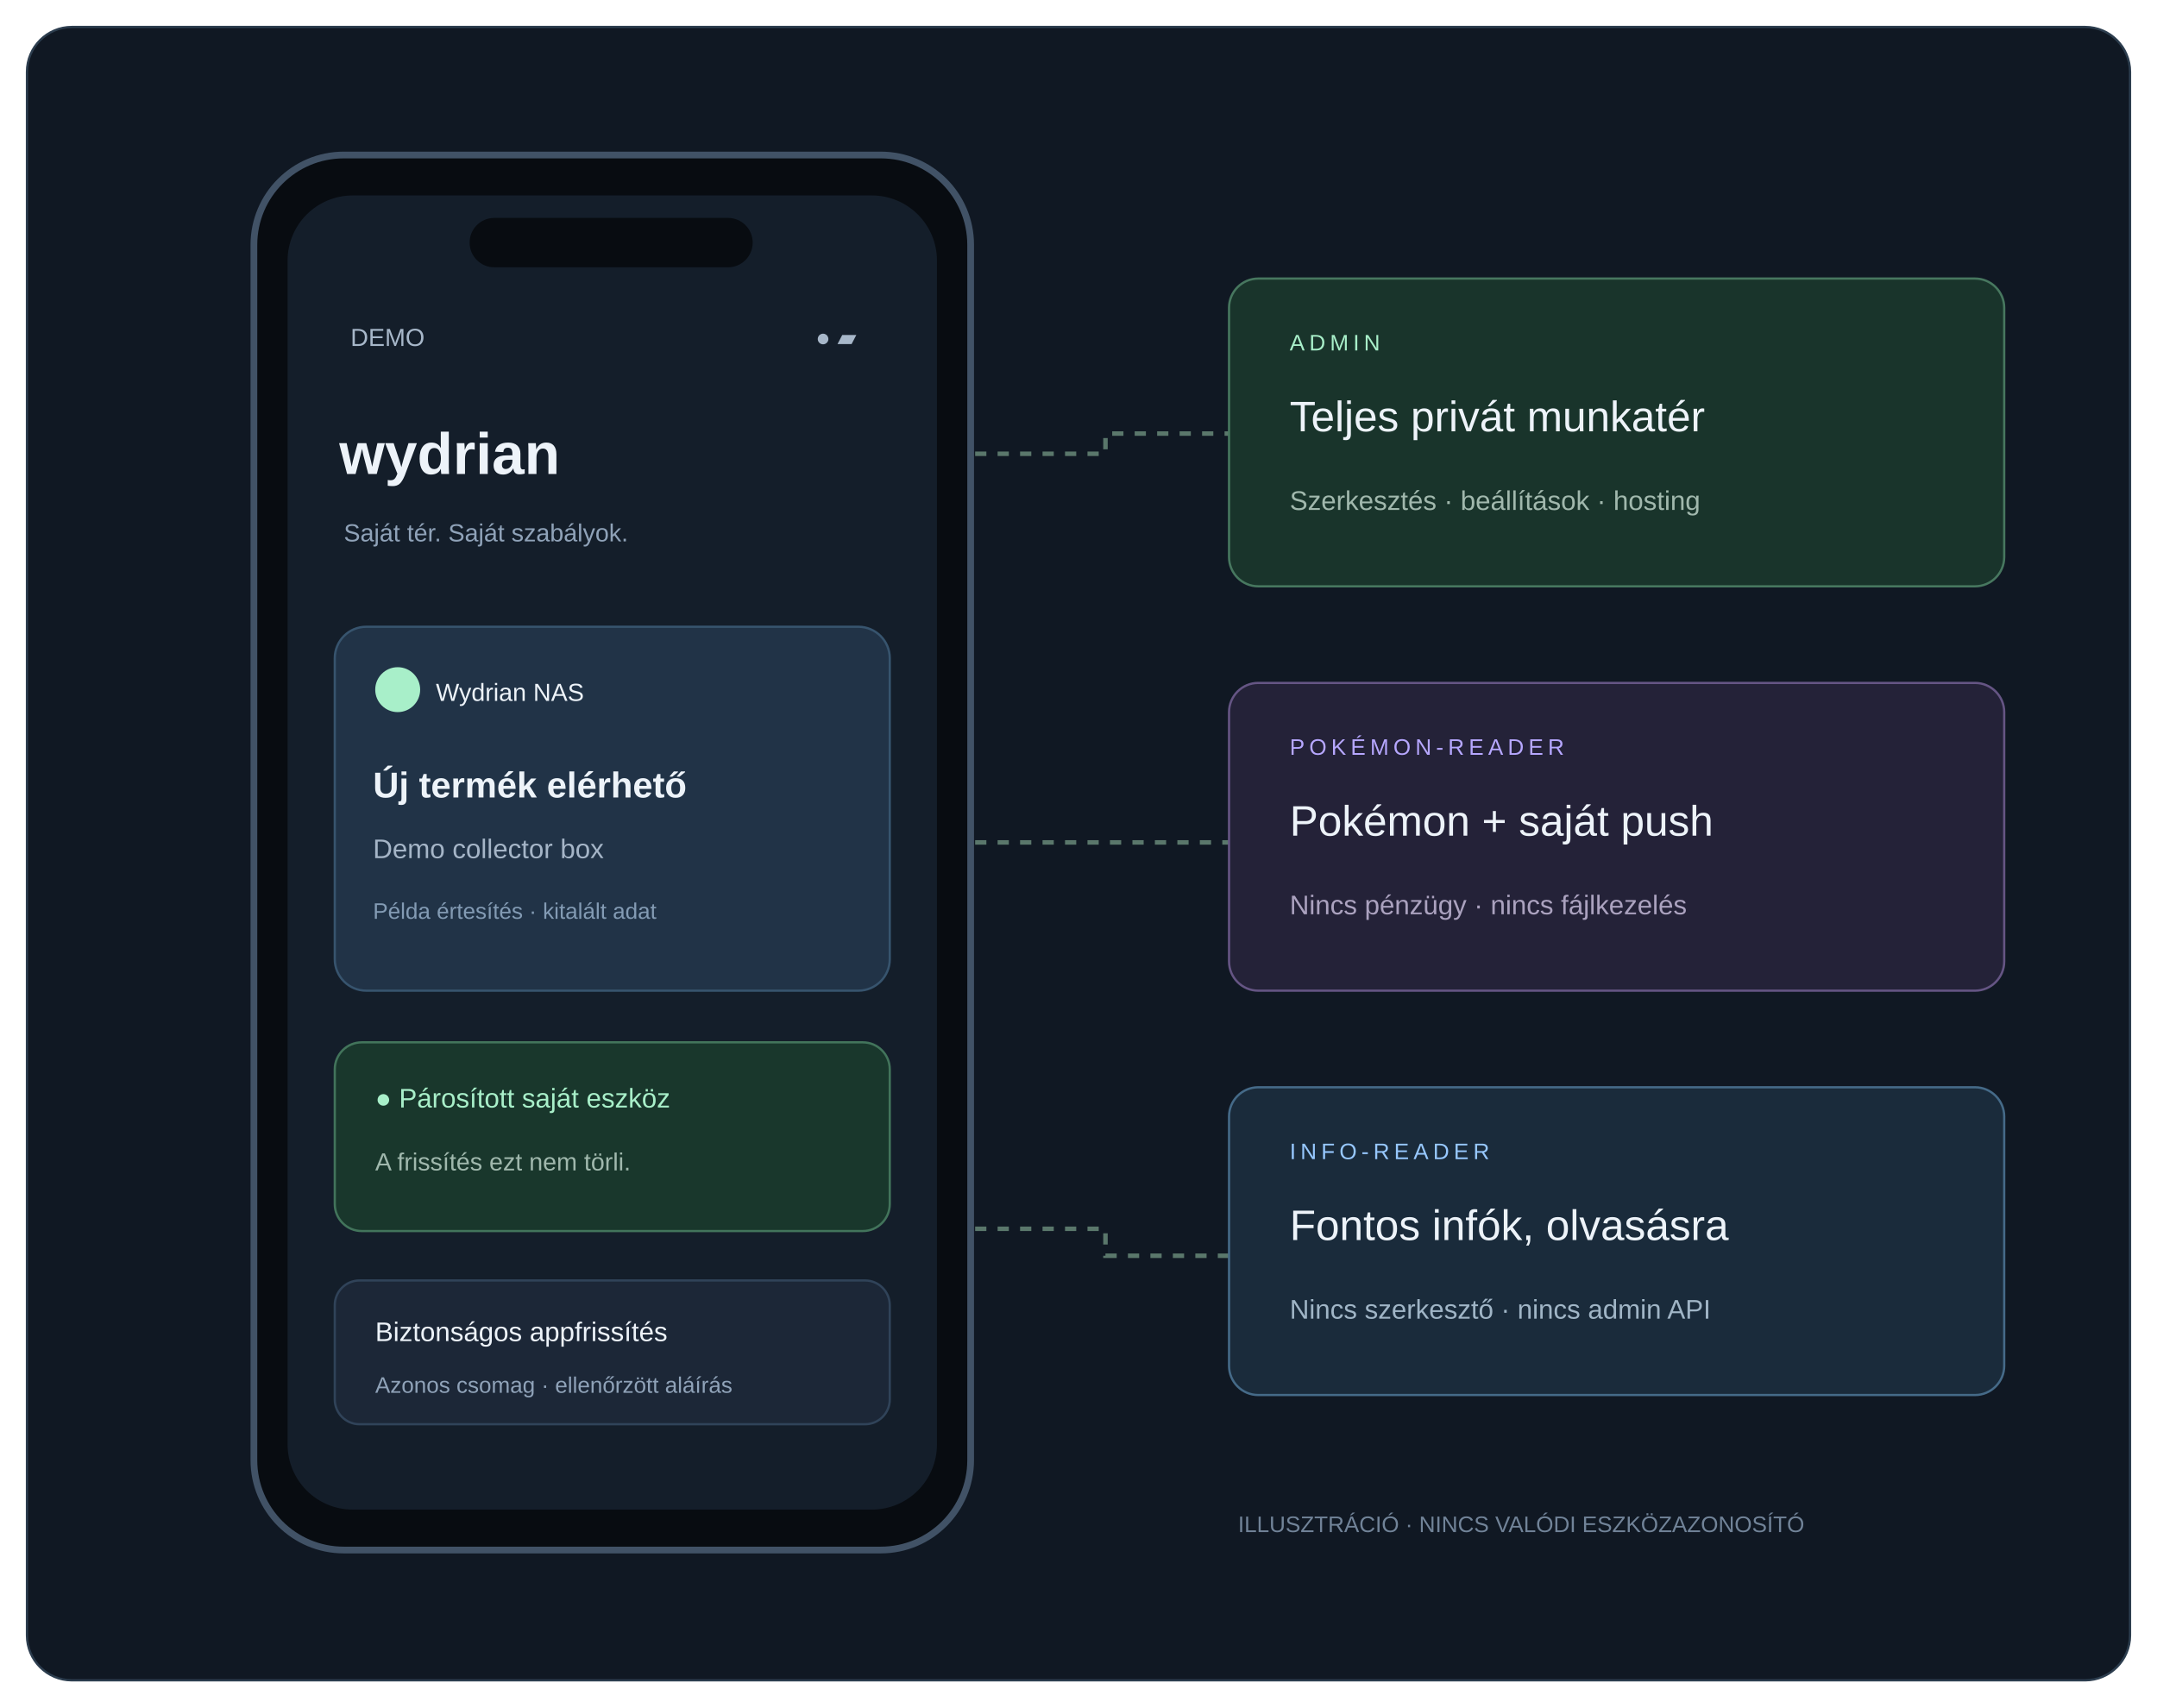
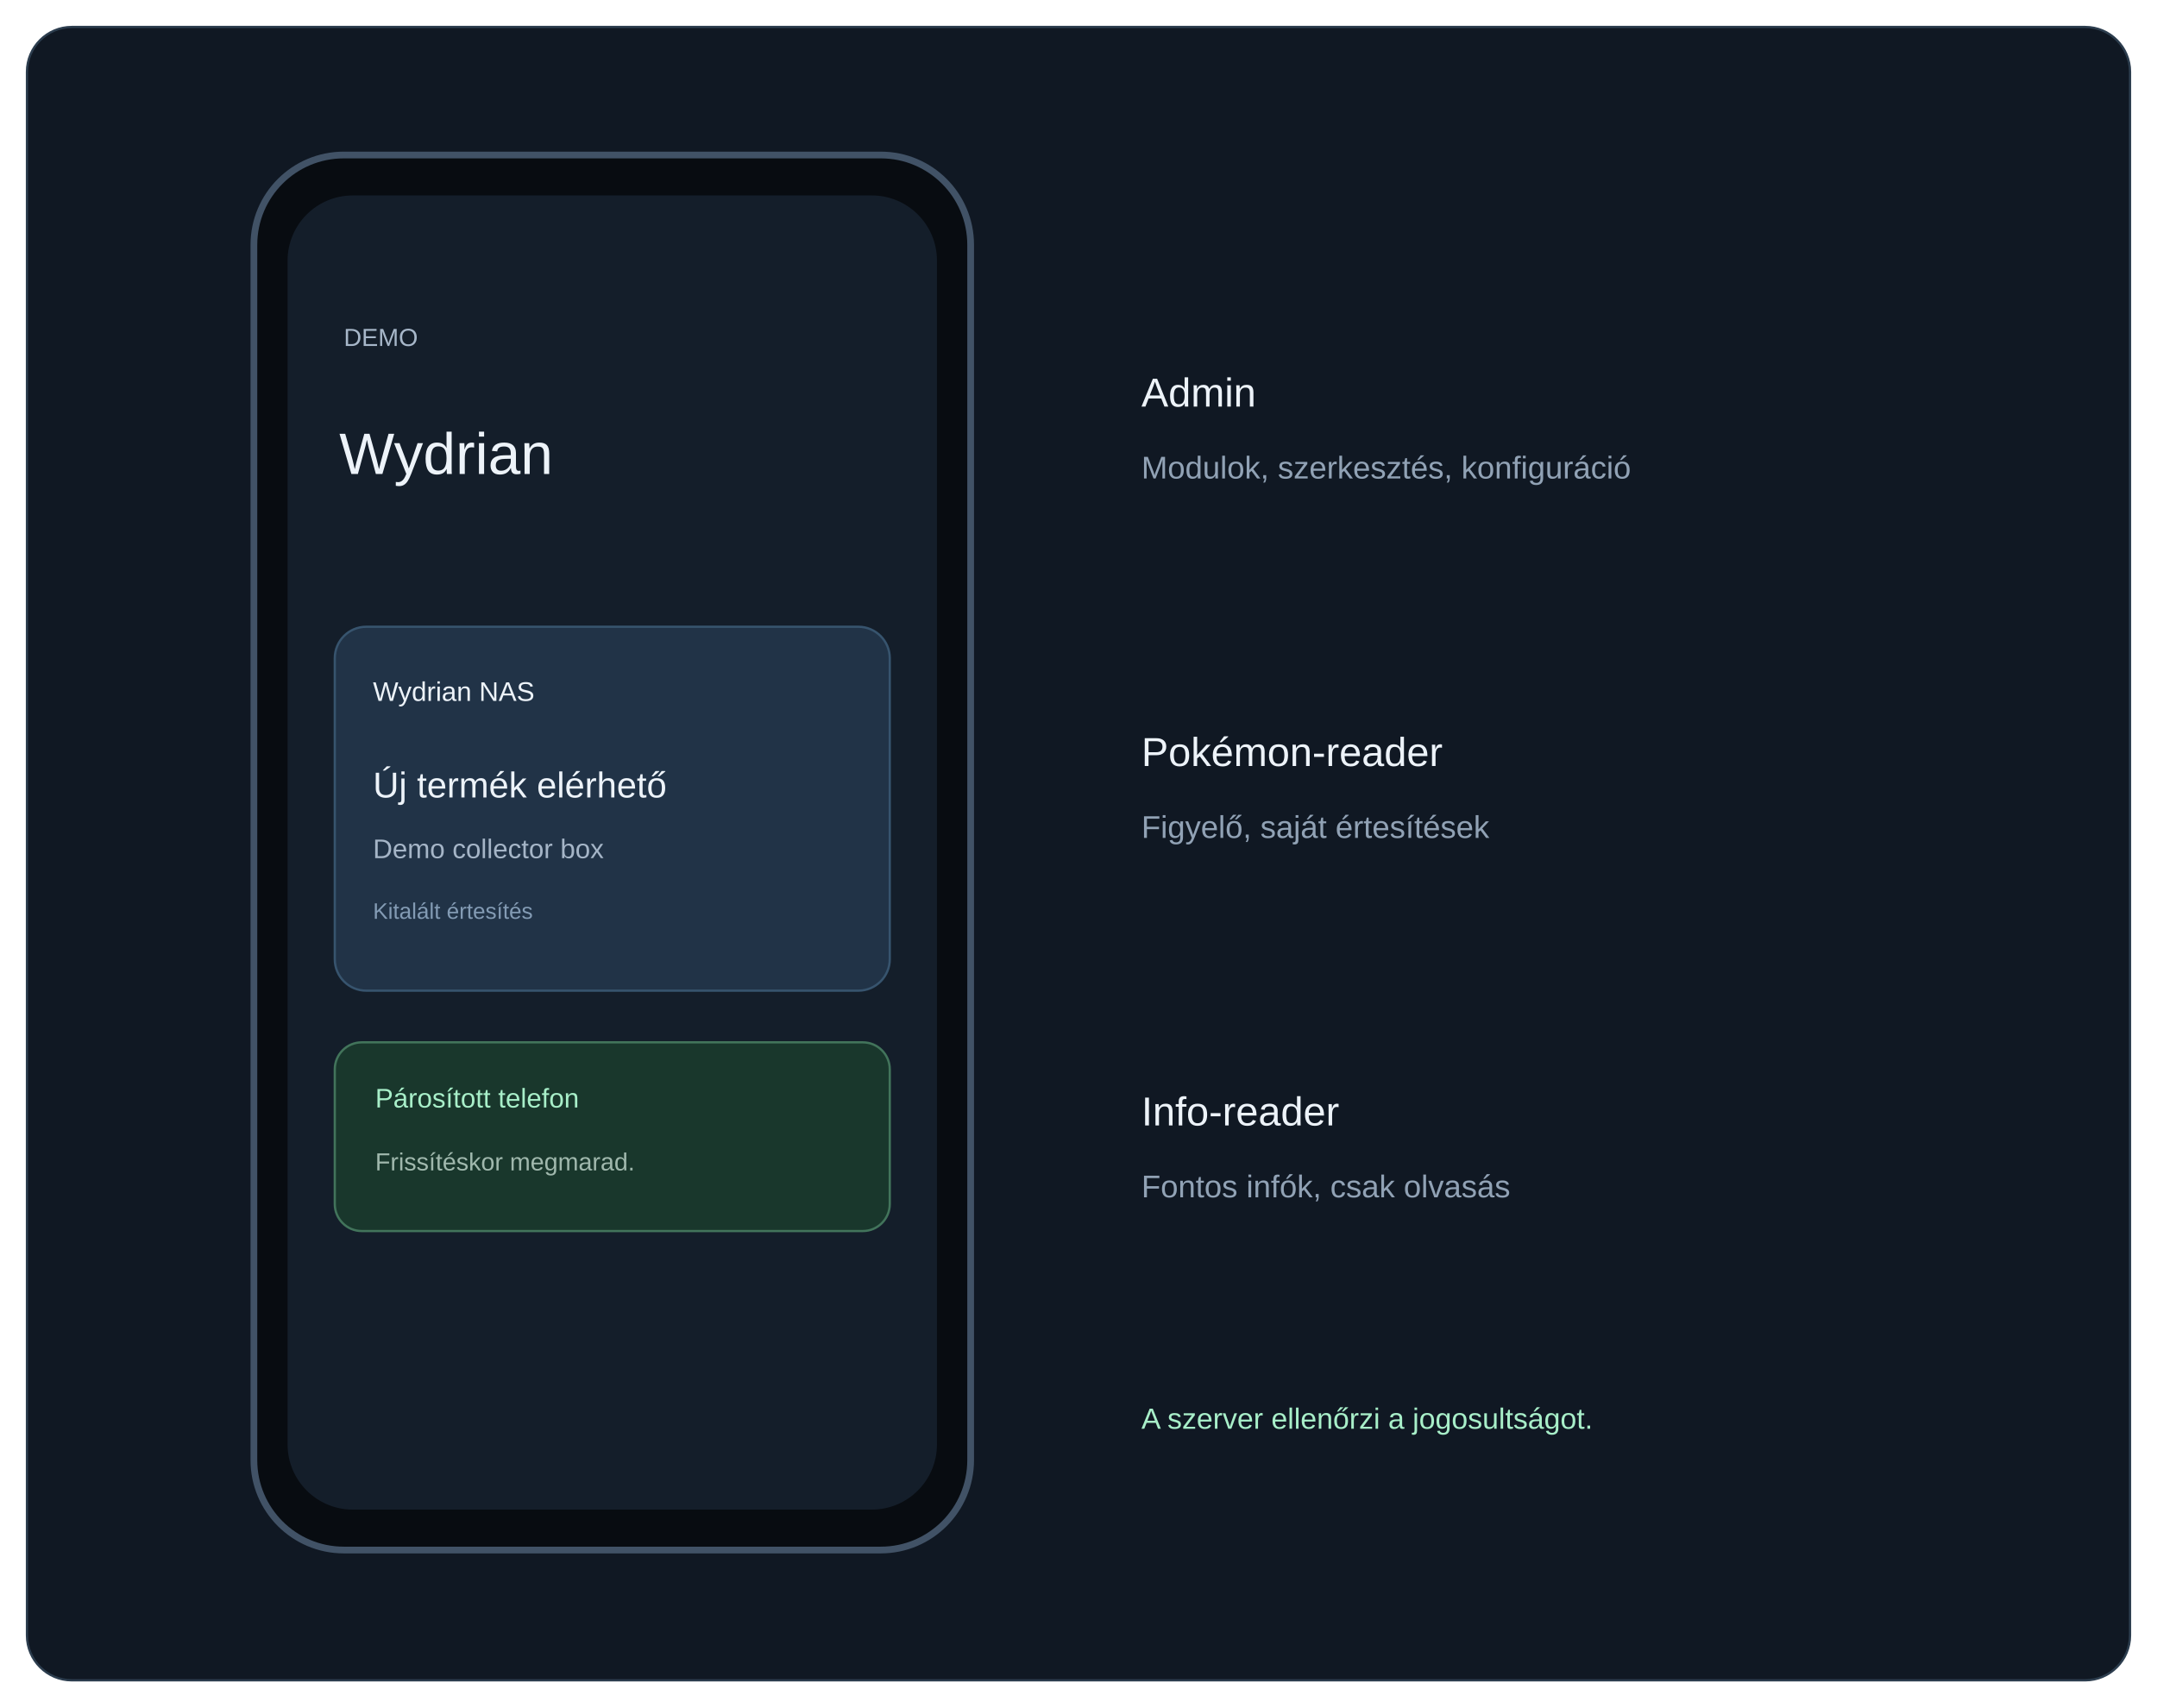
<svg xmlns="http://www.w3.org/2000/svg" width="960" height="760" viewBox="0 0 960 760" role="img" aria-labelledby="t d">
  <g font-family="Segoe UI,Arial,sans-serif">
    <rect x="12" y="12" width="936" height="736" rx="20" fill="#101823" stroke="#2c3d4e" />
    <rect x="113" y="69" width="319" height="621" rx="40" fill="#080c11" stroke="#415266" stroke-width="3" />
    <rect x="128" y="87" width="289" height="585" rx="29" fill="#141e2a" />
-     <rect x="209" y="97" width="126" height="22" rx="11" fill="#080c11" />
-     <text x="156" y="154" font-size="11" fill="#a7b7c9">DEMO</text>
-     <text x="363" y="154" font-size="11" fill="#a7b7c9">● ▰</text>
-     <text x="151" y="211" font-size="26" fill="#edf3f9" font-weight="650">wydrian</text>
-     <text x="153" y="241" font-size="11" fill="#8fa2b8">Saját tér. Saját szabályok.</text>
+     <text x="153" y="154" font-size="11" fill="#a7b7c9">DEMO</text>
+     <text x="151" y="211" font-size="26" fill="#edf3f9">Wydrian</text>
    <rect x="149" y="279" width="247" height="162" rx="14" fill="#213347" stroke="#37546e" />
-     <circle cx="177" cy="307" r="10" fill="#a8efc9" />
-     <text x="194" y="312" font-size="11" fill="#edf3f9">Wydrian NAS</text>
-     <text x="166" y="355" font-size="16" font-weight="600" fill="#edf3f9">Új termék elérhető</text>
+     <text x="166" y="312" font-size="12" fill="#edf3f9">Wydrian NAS</text>
+     <text x="166" y="355" font-size="16" fill="#edf3f9">Új termék elérhető</text>
    <text x="166" y="382" font-size="12" fill="#a5b5c7">Demo collector box</text>
-     <text x="166" y="409" font-size="10" fill="#839bb4">Példa értesítés · kitalált adat</text>
+     <text x="166" y="409" font-size="10" fill="#839bb4">Kitalált értesítés</text>
    <rect x="149" y="464" width="247" height="84" rx="12" fill="#19372c" stroke="#42745b" />
-     <text x="167" y="493" font-size="12" fill="#a8efc9">●  Párosított saját eszköz</text>
-     <text x="167" y="521" font-size="11" fill="#a0b8ad">A frissítés ezt nem törli.</text>
-     <rect x="149" y="570" width="247" height="64" rx="11" fill="#1c2737" stroke="#304359" />
-     <text x="167" y="597" font-size="12" fill="#edf3f9">Biztonságos appfrissítés</text>
-     <text x="167" y="620" font-size="10" fill="#8fa2b8">Azonos csomag · ellenőrzött aláírás</text>
-     <g fill="none" stroke="#5a776b" stroke-width="2" stroke-dasharray="5 5">
-       <path d="M434 202h58v-9h57" />
-       <path d="M434 375h115" />
-       <path d="M434 547h58v12h57" />
+     <text x="167" y="493" font-size="12" fill="#a8efc9">Párosított telefon</text>
+     <text x="167" y="521" font-size="11" fill="#a0b8ad">Frissítéskor megmarad.</text>
+     <g fill="#edf3f9" font-size="18">
+       <text x="508" y="181">Admin</text>
+       <text x="508" y="341">Pokémon-reader</text>
+       <text x="508" y="501">Info-reader</text>
    </g>
-     <rect x="547" y="124" width="345" height="137" rx="13" fill="#19342b" stroke="#47775f" />
-     <text x="574" y="156" fill="#a8efc9" font-size="10" letter-spacing="2">ADMIN</text>
-     <text x="574" y="192" fill="#edf3f9" font-size="19">Teljes privát munkatér</text>
-     <text x="574" y="227" fill="#a1b8ad" font-size="12">Szerkesztés · beállítások · hosting</text>
-     <rect x="547" y="304" width="345" height="137" rx="13" fill="#242238" stroke="#655584" />
-     <text x="574" y="336" fill="#b6a7ff" font-size="10" letter-spacing="2">POKÉMON-READER</text>
-     <text x="574" y="372" fill="#edf3f9" font-size="19">Pokémon + saját push</text>
-     <text x="574" y="407" fill="#aba2bf" font-size="12">Nincs pénzügy · nincs fájlkezelés</text>
-     <rect x="547" y="484" width="345" height="137" rx="13" fill="#1a2b3b" stroke="#456a88" />
-     <text x="574" y="516" fill="#97c8ff" font-size="10" letter-spacing="2">INFO-READER</text>
-     <text x="574" y="552" fill="#edf3f9" font-size="19">Fontos infók, olvasásra</text>
-     <text x="574" y="587" fill="#a0b5c6" font-size="12">Nincs szerkesztő · nincs admin API</text>
-     <text x="551" y="682" fill="#718398" font-size="10">ILLUSZTRÁCIÓ · NINCS VALÓDI ESZKÖZAZONOSÍTÓ</text>
+     <g fill="#91a2b5" font-size="14">
+       <text x="508" y="213">Modulok, szerkesztés, konfiguráció</text>
+       <text x="508" y="373">Figyelő, saját értesítések</text>
+       <text x="508" y="533">Fontos infók, csak olvasás</text>
+     </g>
+     <text x="508" y="636" font-size="13" fill="#a8efc9">A szerver ellenőrzi a jogosultságot.</text>
  </g>
</svg>
